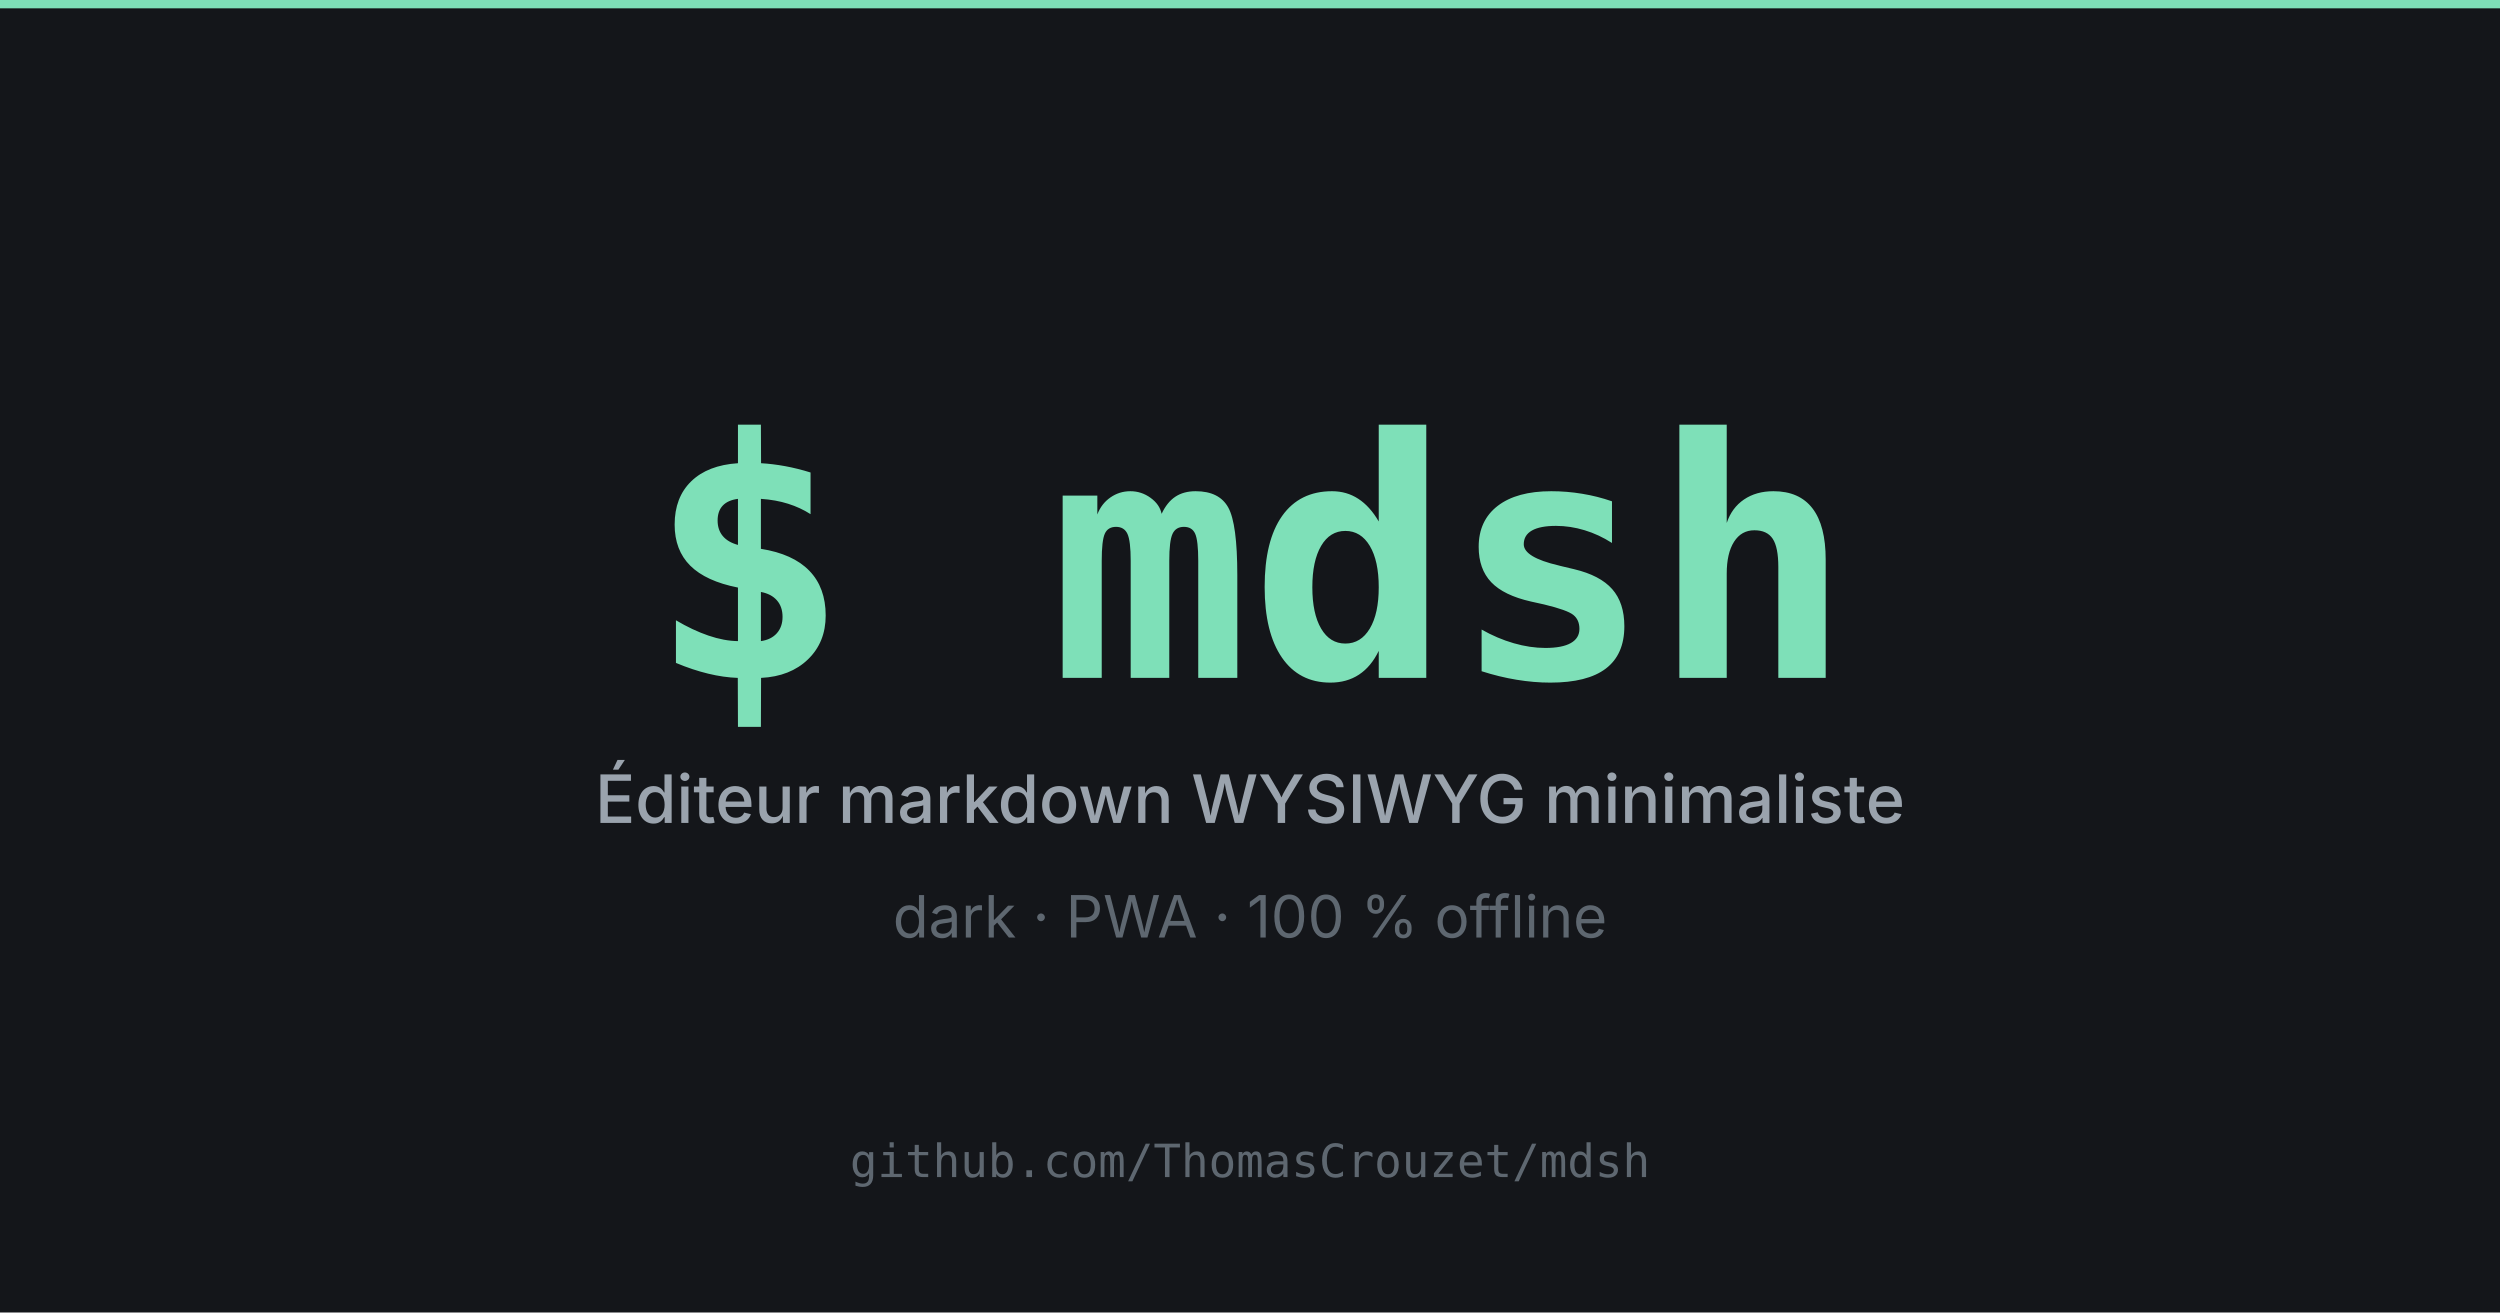
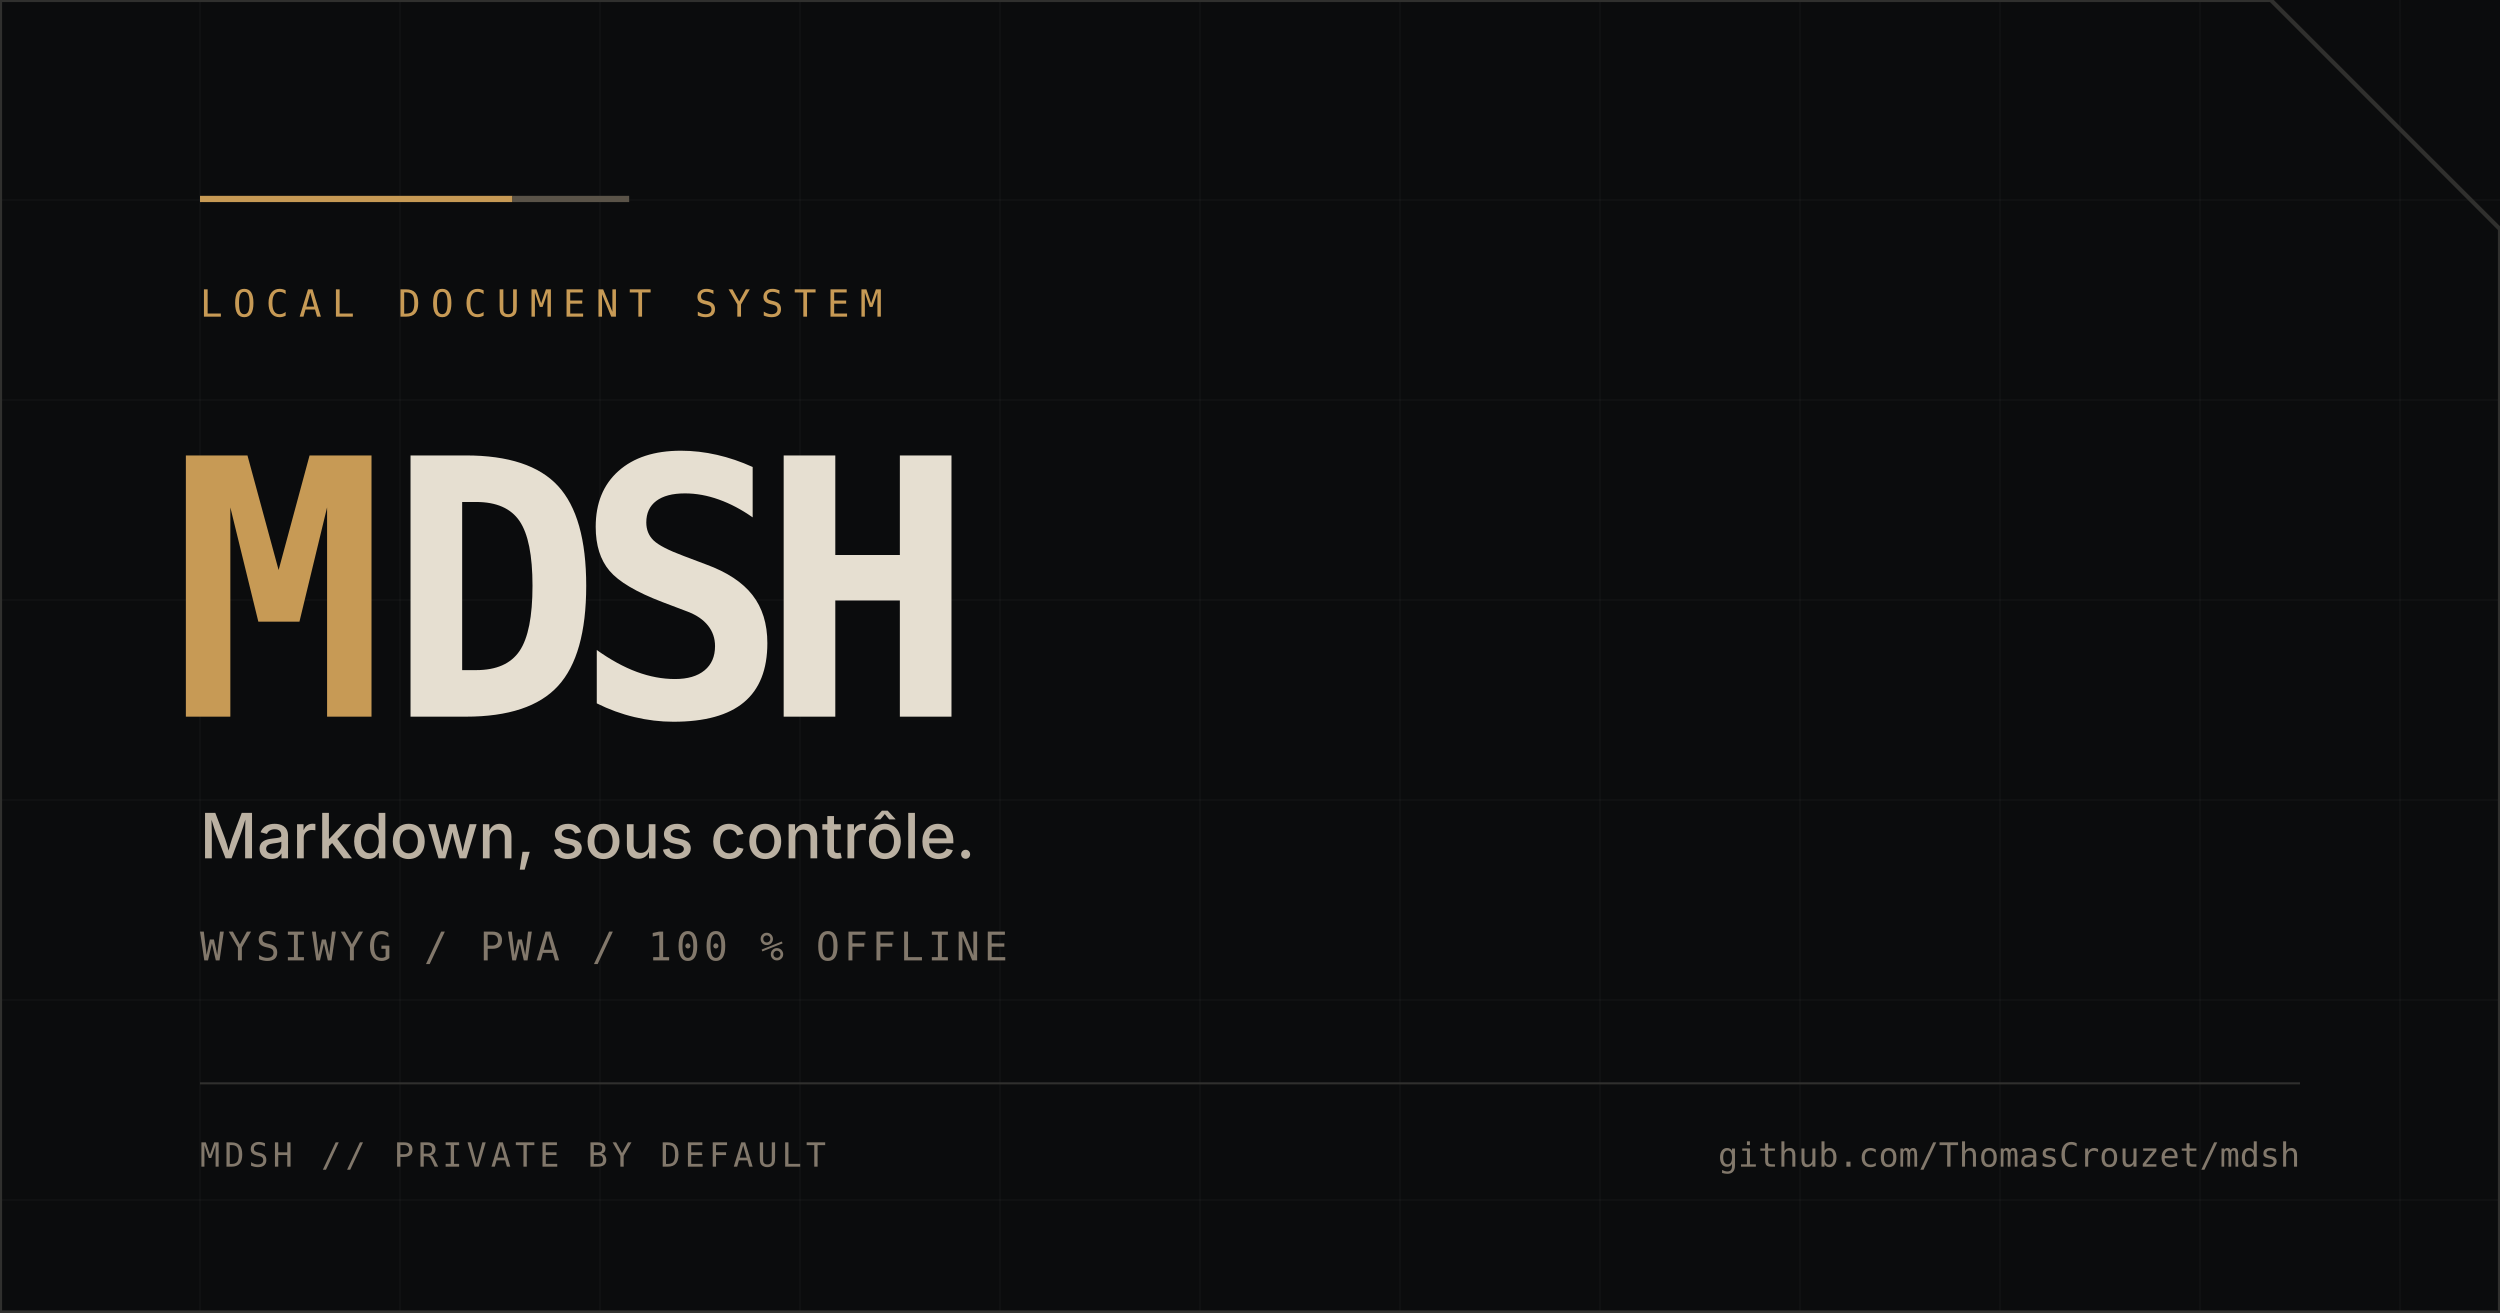
<svg xmlns="http://www.w3.org/2000/svg" width="1200" height="630" viewBox="0 0 1200 630">
-   <rect width="1200" height="630" fill="#14161a" />
-   <rect x="0" y="0" width="1200" height="4" fill="#7ee0b8" />
-   <text x="600" y="280" font-family="ui-monospace, 'SF Mono', Menlo, Consolas, monospace" font-size="160" font-weight="700" fill="#7ee0b8" text-anchor="middle" dominant-baseline="middle">$ mdsh</text>
-   <text x="600" y="395" font-family="system-ui, -apple-system, 'Segoe UI', sans-serif" font-size="32" font-weight="500" fill="#9aa3ad" text-anchor="middle">Éditeur markdown WYSIWYG minimaliste</text>
-   <text x="600" y="450" font-family="system-ui, -apple-system, 'Segoe UI', sans-serif" font-size="28" fill="#5e6770" text-anchor="middle">dark · PWA · 100 % offline</text>
-   <text x="600" y="565" font-family="ui-monospace, 'SF Mono', Menlo, Consolas, monospace" font-size="22" fill="#5e6770" text-anchor="middle">github.com/ThomasCrouzet/mdsh</text>
+   <rect width="1200" height="630" fill="#0b0c0d" />
+   <g stroke="#e6dfd1" stroke-opacity="0.025">
+     <path d="M0 96h1200M0 192h1200M0 288h1200M0 384h1200M0 480h1200M0 576h1200" />
+     <path d="M96 0v630M192 0v630M288 0v630M384 0v630M480 0v630M576 0v630M672 0v630M768 0v630M864 0v630M960 0v630M1056 0v630M1152 0v630" />
+   </g>
+   <path d="M0 0h1090l110 110v520H0z" fill="none" stroke="#30302e" stroke-width="2" />
+   <rect x="96" y="94" width="150" height="3" fill="#c79a55" />
+   <rect x="246" y="94" width="56" height="3" fill="#5a5348" />
+   <text x="96" y="152" font-family="ui-monospace, 'SF Mono', Menlo, Consolas, monospace" font-size="18" letter-spacing="5" fill="#c79a55">LOCAL DOCUMENT SYSTEM</text>
+   <text x="82" y="344" font-family="ui-monospace, 'SF Mono', Menlo, Consolas, monospace" font-size="172" font-weight="700" letter-spacing="-14" fill="#e6dfd1">
+     <tspan fill="#c79a55">M</tspan>DSH</text>
+   <text x="96" y="412" font-family="system-ui, -apple-system, 'Segoe UI', sans-serif" font-size="30" font-weight="500" fill="#bbb1a2">Markdown, sous contrôle.</text>
+   <text x="96" y="461" font-family="ui-monospace, 'SF Mono', Menlo, Consolas, monospace" font-size="19" letter-spacing="2" fill="#82786b">WYSIWYG  /  PWA  /  100 % OFFLINE</text>
+   <path d="M96 520h1008" stroke="#30302e" />
+   <text x="96" y="560" font-family="ui-monospace, 'SF Mono', Menlo, Consolas, monospace" font-size="16" letter-spacing="2" fill="#82786b">MDSH // PRIVATE BY DEFAULT</text>
+   <text x="1104" y="560" font-family="ui-monospace, 'SF Mono', Menlo, Consolas, monospace" font-size="16" fill="#82786b" text-anchor="end">github.com/ThomasCrouzet/mdsh</text>
</svg>
